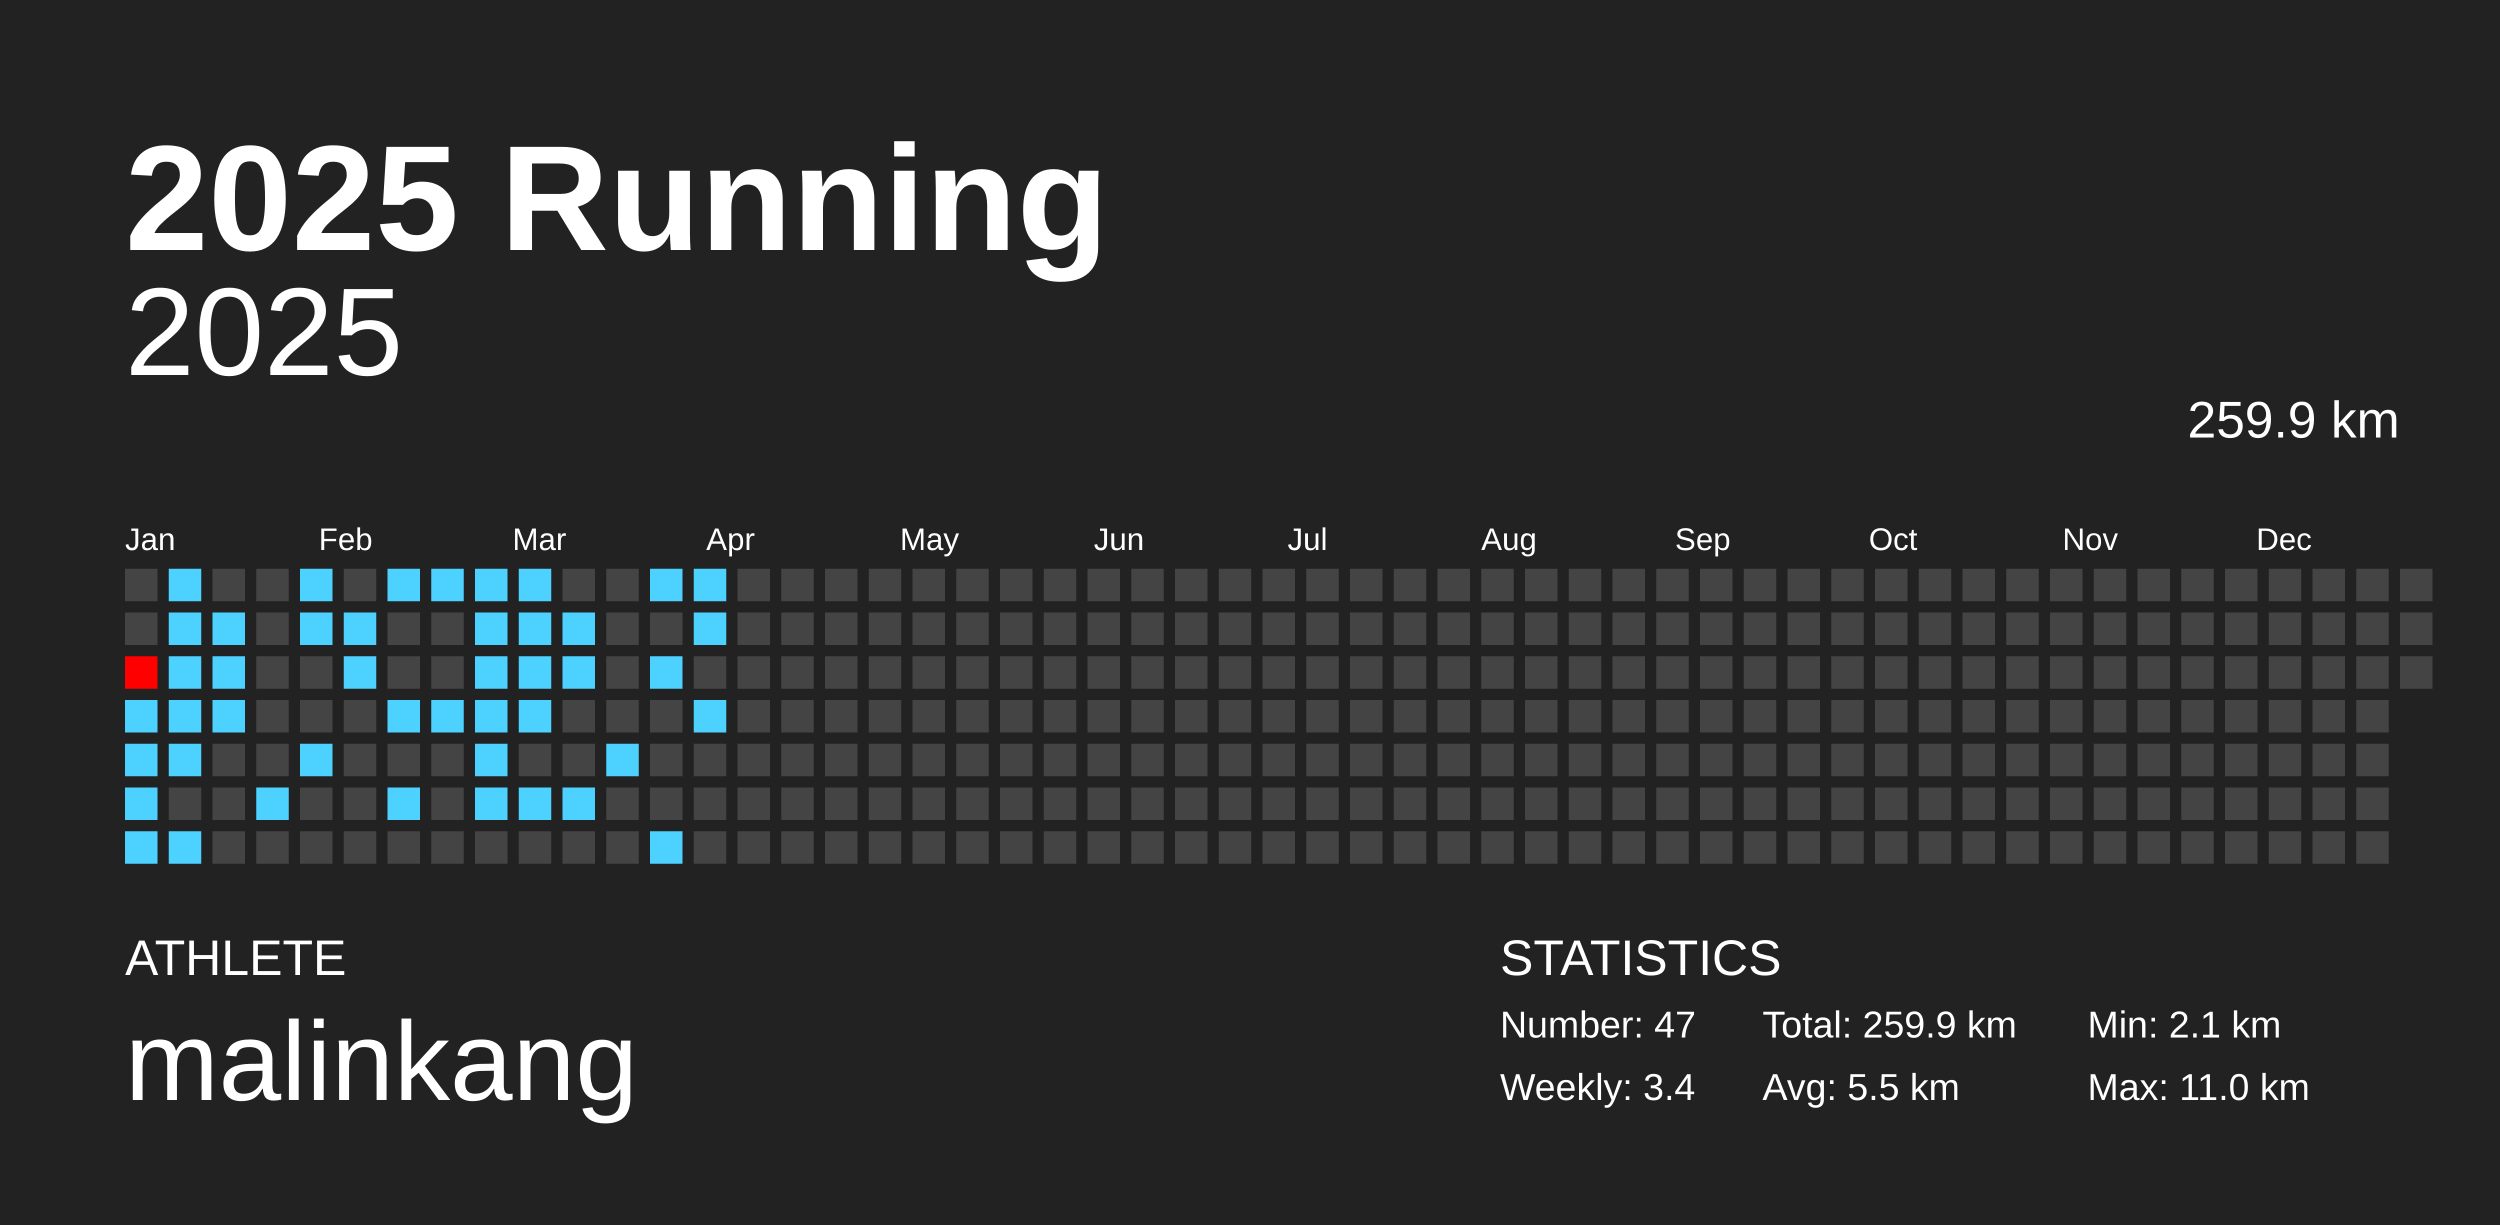
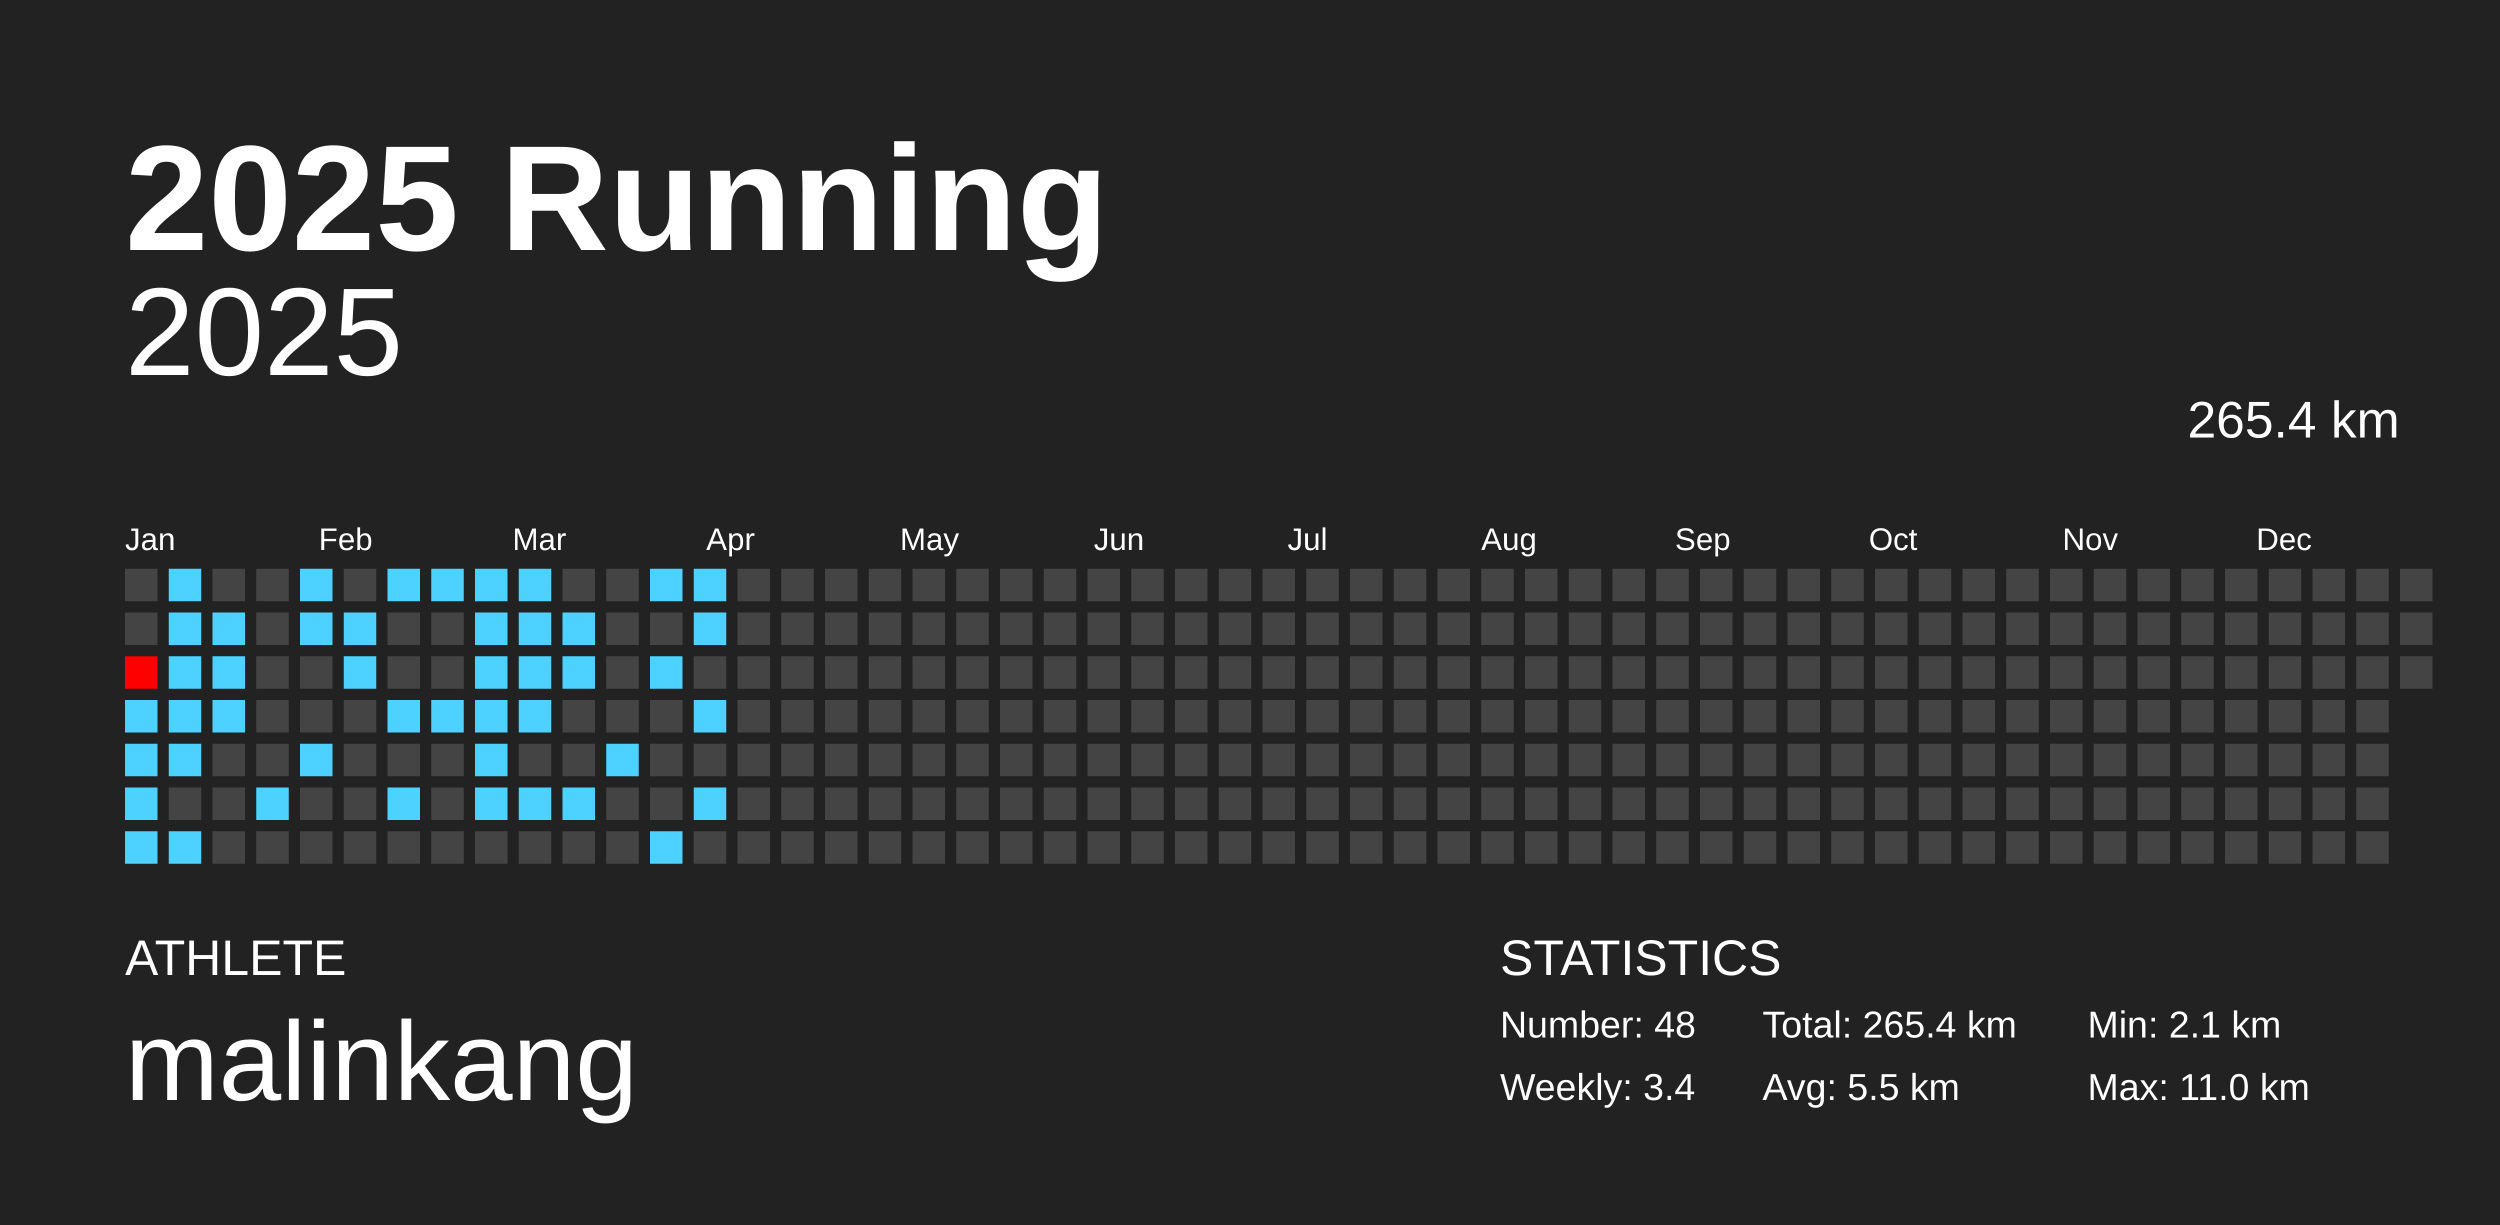
<svg xmlns="http://www.w3.org/2000/svg" baseProfile="full" height="98mm" version="1.1" viewBox="0,0,200,98" width="200mm">
  <defs />
  <rect fill="#222222" height="98" width="200" x="0" y="0" />
  <text fill="#FFFFFF" style="font-size:12px; font-family:Arial; font-weight:bold;" x="10" y="20">2025 Running</text>
  <text fill="#FFFFFF" style="font-size:4px; font-family:Arial" x="10" y="78">ATHLETE</text>
  <text fill="#FFFFFF" style="font-size:9px; font-family:Arial" x="10" y="88">malinkang</text>
  <text fill="#FFFFFF" style="font-size:4px; font-family:Arial" x="120" y="78">STATISTICS</text>
-   <text fill="#FFFFFF" style="font-size:3px; font-family:Arial" x="120" y="83">Number: 47</text>
+   <text fill="#FFFFFF" style="font-size:3px; font-family:Arial" x="120" y="83">Number: 48</text>
  <text fill="#FFFFFF" style="font-size:3px; font-family:Arial" x="120" y="88">Weekly: 3.4</text>
-   <text fill="#FFFFFF" style="font-size:3px; font-family:Arial" x="141" y="83">Total: 259.9 km</text>
+   <text fill="#FFFFFF" style="font-size:3px; font-family:Arial" x="141" y="83">Total: 265.4 km</text>
  <text fill="#FFFFFF" style="font-size:3px; font-family:Arial" x="141" y="88">Avg: 5.5 km</text>
  <text fill="#FFFFFF" style="font-size:3px; font-family:Arial" x="167" y="83">Min: 2.1 km</text>
  <text fill="#FFFFFF" style="font-size:3px; font-family:Arial" x="167" y="88">Max: 11.0 km</text>
  <text alignment-baseline="hanging" fill="#FFFFFF" style="font-size:10.0px; font-family:Arial;" x="10" y="30">2025</text>
-   <text alignment-baseline="hanging" fill="#FFFFFF" style="font-size:4.125px; font-family:Arial;" x="175" y="35">259.9 km</text>
+   <text alignment-baseline="hanging" fill="#FFFFFF" style="font-size:4.125px; font-family:Arial;" x="175" y="35">265.4 km</text>
  <text fill="#FFFFFF" style="font-size:2.5px; font-family:Arial" x="10.0" y="44">Jan</text>
  <text fill="#FFFFFF" style="font-size:2.5px; font-family:Arial" x="25.5" y="44">Feb</text>
  <text fill="#FFFFFF" style="font-size:2.5px; font-family:Arial" x="41.0" y="44">Mar</text>
  <text fill="#FFFFFF" style="font-size:2.5px; font-family:Arial" x="56.5" y="44">Apr</text>
  <text fill="#FFFFFF" style="font-size:2.5px; font-family:Arial" x="72.0" y="44">May</text>
  <text fill="#FFFFFF" style="font-size:2.5px; font-family:Arial" x="87.5" y="44">Jun</text>
  <text fill="#FFFFFF" style="font-size:2.5px; font-family:Arial" x="103.0" y="44">Jul</text>
  <text fill="#FFFFFF" style="font-size:2.5px; font-family:Arial" x="118.5" y="44">Aug</text>
  <text fill="#FFFFFF" style="font-size:2.5px; font-family:Arial" x="134.0" y="44">Sep</text>
  <text fill="#FFFFFF" style="font-size:2.5px; font-family:Arial" x="149.5" y="44">Oct</text>
  <text fill="#FFFFFF" style="font-size:2.5px; font-family:Arial" x="165.0" y="44">Nov</text>
  <text fill="#FFFFFF" style="font-size:2.5px; font-family:Arial" x="180.5" y="44">Dec</text>
  <rect fill="#444444" height="2.6" width="2.6" x="10.0" y="45.5" />
  <rect fill="#444444" height="2.6" width="2.6" x="10.0" y="49.0" />
  <rect fill="#ff0000" height="2.6" width="2.6" x="10.0" y="52.5" />
  <rect fill="#4dd2ff" height="2.6" width="2.6" x="10.0" y="56.0" />
  <rect fill="#4dd2ff" height="2.6" width="2.6" x="10.0" y="59.5" />
  <rect fill="#4dd2ff" height="2.6" width="2.6" x="10.0" y="63.0" />
  <rect fill="#4dd2ff" height="2.6" width="2.6" x="10.0" y="66.5" />
  <rect fill="#4dd2ff" height="2.6" width="2.6" x="13.5" y="45.5" />
  <rect fill="#4dd2ff" height="2.6" width="2.6" x="13.5" y="49.0" />
  <rect fill="#4dd2ff" height="2.6" width="2.6" x="13.5" y="52.5" />
  <rect fill="#4dd2ff" height="2.6" width="2.6" x="13.5" y="56.0" />
  <rect fill="#4dd2ff" height="2.6" width="2.6" x="13.5" y="59.5" />
  <rect fill="#444444" height="2.6" width="2.6" x="13.5" y="63.0" />
  <rect fill="#4dd2ff" height="2.6" width="2.6" x="13.5" y="66.5" />
  <rect fill="#444444" height="2.6" width="2.6" x="17.0" y="45.5" />
  <rect fill="#4dd2ff" height="2.6" width="2.6" x="17.0" y="49.0" />
  <rect fill="#4dd2ff" height="2.6" width="2.6" x="17.0" y="52.5" />
  <rect fill="#4dd2ff" height="2.6" width="2.6" x="17.0" y="56.0" />
  <rect fill="#444444" height="2.6" width="2.6" x="17.0" y="59.5" />
  <rect fill="#444444" height="2.6" width="2.6" x="17.0" y="63.0" />
  <rect fill="#444444" height="2.6" width="2.6" x="17.0" y="66.5" />
  <rect fill="#444444" height="2.6" width="2.6" x="20.5" y="45.5" />
  <rect fill="#444444" height="2.6" width="2.6" x="20.5" y="49.0" />
  <rect fill="#444444" height="2.6" width="2.6" x="20.5" y="52.5" />
  <rect fill="#444444" height="2.6" width="2.6" x="20.5" y="56.0" />
  <rect fill="#444444" height="2.6" width="2.6" x="20.5" y="59.5" />
  <rect fill="#4dd2ff" height="2.6" width="2.6" x="20.5" y="63.0" />
  <rect fill="#444444" height="2.6" width="2.6" x="20.5" y="66.5" />
  <rect fill="#4dd2ff" height="2.6" width="2.6" x="24.0" y="45.5" />
  <rect fill="#4dd2ff" height="2.6" width="2.6" x="24.0" y="49.0" />
  <rect fill="#444444" height="2.6" width="2.6" x="24.0" y="52.5" />
  <rect fill="#444444" height="2.6" width="2.6" x="24.0" y="56.0" />
  <rect fill="#4dd2ff" height="2.6" width="2.6" x="24.0" y="59.5" />
  <rect fill="#444444" height="2.6" width="2.6" x="24.0" y="63.0" />
  <rect fill="#444444" height="2.6" width="2.6" x="24.0" y="66.5" />
  <rect fill="#444444" height="2.6" width="2.6" x="27.5" y="45.5" />
  <rect fill="#4dd2ff" height="2.6" width="2.6" x="27.5" y="49.0" />
  <rect fill="#4dd2ff" height="2.6" width="2.6" x="27.5" y="52.5" />
  <rect fill="#444444" height="2.6" width="2.6" x="27.5" y="56.0" />
  <rect fill="#444444" height="2.6" width="2.6" x="27.5" y="59.5" />
  <rect fill="#444444" height="2.6" width="2.6" x="27.5" y="63.0" />
  <rect fill="#444444" height="2.6" width="2.6" x="27.5" y="66.5" />
  <rect fill="#4dd2ff" height="2.6" width="2.6" x="31.0" y="45.5" />
  <rect fill="#444444" height="2.6" width="2.6" x="31.0" y="49.0" />
  <rect fill="#444444" height="2.6" width="2.6" x="31.0" y="52.5" />
  <rect fill="#4dd2ff" height="2.6" width="2.6" x="31.0" y="56.0" />
  <rect fill="#444444" height="2.6" width="2.6" x="31.0" y="59.5" />
  <rect fill="#4dd2ff" height="2.6" width="2.6" x="31.0" y="63.0" />
  <rect fill="#444444" height="2.6" width="2.6" x="31.0" y="66.5" />
  <rect fill="#4dd2ff" height="2.6" width="2.6" x="34.5" y="45.5" />
  <rect fill="#444444" height="2.6" width="2.6" x="34.5" y="49.0" />
  <rect fill="#444444" height="2.6" width="2.6" x="34.5" y="52.5" />
  <rect fill="#4dd2ff" height="2.6" width="2.6" x="34.5" y="56.0" />
  <rect fill="#444444" height="2.6" width="2.6" x="34.5" y="59.5" />
  <rect fill="#444444" height="2.6" width="2.6" x="34.5" y="63.0" />
  <rect fill="#444444" height="2.6" width="2.6" x="34.5" y="66.5" />
  <rect fill="#4dd2ff" height="2.6" width="2.6" x="38.0" y="45.5" />
  <rect fill="#4dd2ff" height="2.6" width="2.6" x="38.0" y="49.0" />
  <rect fill="#4dd2ff" height="2.6" width="2.6" x="38.0" y="52.5" />
  <rect fill="#4dd2ff" height="2.6" width="2.6" x="38.0" y="56.0" />
  <rect fill="#4dd2ff" height="2.6" width="2.6" x="38.0" y="59.5" />
  <rect fill="#4dd2ff" height="2.6" width="2.6" x="38.0" y="63.0" />
  <rect fill="#444444" height="2.6" width="2.6" x="38.0" y="66.5" />
  <rect fill="#4dd2ff" height="2.6" width="2.6" x="41.5" y="45.5" />
  <rect fill="#4dd2ff" height="2.6" width="2.6" x="41.5" y="49.0" />
  <rect fill="#4dd2ff" height="2.6" width="2.6" x="41.5" y="52.5" />
  <rect fill="#4dd2ff" height="2.6" width="2.6" x="41.5" y="56.0" />
  <rect fill="#444444" height="2.6" width="2.6" x="41.5" y="59.5" />
  <rect fill="#4dd2ff" height="2.6" width="2.6" x="41.5" y="63.0" />
  <rect fill="#444444" height="2.6" width="2.6" x="41.5" y="66.5" />
  <rect fill="#444444" height="2.6" width="2.6" x="45.0" y="45.5" />
  <rect fill="#4dd2ff" height="2.6" width="2.6" x="45.0" y="49.0" />
  <rect fill="#4dd2ff" height="2.6" width="2.6" x="45.0" y="52.5" />
  <rect fill="#444444" height="2.6" width="2.6" x="45.0" y="56.0" />
  <rect fill="#444444" height="2.6" width="2.6" x="45.0" y="59.5" />
  <rect fill="#4dd2ff" height="2.6" width="2.6" x="45.0" y="63.0" />
  <rect fill="#444444" height="2.6" width="2.6" x="45.0" y="66.5" />
  <rect fill="#444444" height="2.6" width="2.6" x="48.5" y="45.5" />
  <rect fill="#444444" height="2.6" width="2.6" x="48.5" y="49.0" />
  <rect fill="#444444" height="2.6" width="2.6" x="48.5" y="52.5" />
  <rect fill="#444444" height="2.6" width="2.6" x="48.5" y="56.0" />
  <rect fill="#4dd2ff" height="2.6" width="2.6" x="48.5" y="59.5" />
  <rect fill="#444444" height="2.6" width="2.6" x="48.5" y="63.0" />
  <rect fill="#444444" height="2.6" width="2.6" x="48.5" y="66.5" />
  <rect fill="#4dd2ff" height="2.6" width="2.6" x="52.0" y="45.5" />
  <rect fill="#444444" height="2.6" width="2.6" x="52.0" y="49.0" />
  <rect fill="#4dd2ff" height="2.6" width="2.6" x="52.0" y="52.5" />
  <rect fill="#444444" height="2.6" width="2.6" x="52.0" y="56.0" />
  <rect fill="#444444" height="2.6" width="2.6" x="52.0" y="59.5" />
  <rect fill="#444444" height="2.6" width="2.6" x="52.0" y="63.0" />
  <rect fill="#4dd2ff" height="2.6" width="2.6" x="52.0" y="66.5" />
  <rect fill="#4dd2ff" height="2.6" width="2.6" x="55.5" y="45.5" />
  <rect fill="#4dd2ff" height="2.6" width="2.6" x="55.5" y="49.0" />
  <rect fill="#444444" height="2.6" width="2.6" x="55.5" y="52.5" />
  <rect fill="#4dd2ff" height="2.6" width="2.6" x="55.5" y="56.0" />
  <rect fill="#444444" height="2.6" width="2.6" x="55.5" y="59.5" />
-   <rect fill="#444444" height="2.6" width="2.6" x="55.5" y="63.0" />
+   <rect fill="#4dd2ff" height="2.6" width="2.6" x="55.5" y="63.0" />
  <rect fill="#444444" height="2.6" width="2.6" x="55.5" y="66.5" />
  <rect fill="#444444" height="2.6" width="2.6" x="59.0" y="45.5" />
  <rect fill="#444444" height="2.6" width="2.6" x="59.0" y="49.0" />
  <rect fill="#444444" height="2.6" width="2.6" x="59.0" y="52.5" />
  <rect fill="#444444" height="2.6" width="2.6" x="59.0" y="56.0" />
  <rect fill="#444444" height="2.6" width="2.6" x="59.0" y="59.5" />
  <rect fill="#444444" height="2.6" width="2.6" x="59.0" y="63.0" />
  <rect fill="#444444" height="2.6" width="2.6" x="59.0" y="66.5" />
  <rect fill="#444444" height="2.6" width="2.6" x="62.5" y="45.5" />
  <rect fill="#444444" height="2.6" width="2.6" x="62.5" y="49.0" />
  <rect fill="#444444" height="2.6" width="2.6" x="62.5" y="52.5" />
  <rect fill="#444444" height="2.6" width="2.6" x="62.5" y="56.0" />
  <rect fill="#444444" height="2.6" width="2.6" x="62.5" y="59.5" />
  <rect fill="#444444" height="2.6" width="2.6" x="62.5" y="63.0" />
  <rect fill="#444444" height="2.6" width="2.6" x="62.5" y="66.5" />
  <rect fill="#444444" height="2.6" width="2.6" x="66.0" y="45.5" />
  <rect fill="#444444" height="2.6" width="2.6" x="66.0" y="49.0" />
  <rect fill="#444444" height="2.6" width="2.6" x="66.0" y="52.5" />
  <rect fill="#444444" height="2.6" width="2.6" x="66.0" y="56.0" />
  <rect fill="#444444" height="2.6" width="2.6" x="66.0" y="59.5" />
  <rect fill="#444444" height="2.6" width="2.6" x="66.0" y="63.0" />
  <rect fill="#444444" height="2.6" width="2.6" x="66.0" y="66.5" />
  <rect fill="#444444" height="2.6" width="2.6" x="69.5" y="45.5" />
  <rect fill="#444444" height="2.6" width="2.6" x="69.5" y="49.0" />
  <rect fill="#444444" height="2.6" width="2.6" x="69.5" y="52.5" />
  <rect fill="#444444" height="2.6" width="2.6" x="69.5" y="56.0" />
  <rect fill="#444444" height="2.6" width="2.6" x="69.5" y="59.5" />
  <rect fill="#444444" height="2.6" width="2.6" x="69.5" y="63.0" />
  <rect fill="#444444" height="2.6" width="2.6" x="69.5" y="66.5" />
  <rect fill="#444444" height="2.6" width="2.6" x="73.0" y="45.5" />
  <rect fill="#444444" height="2.6" width="2.6" x="73.0" y="49.0" />
  <rect fill="#444444" height="2.6" width="2.6" x="73.0" y="52.5" />
  <rect fill="#444444" height="2.6" width="2.6" x="73.0" y="56.0" />
  <rect fill="#444444" height="2.6" width="2.6" x="73.0" y="59.5" />
  <rect fill="#444444" height="2.6" width="2.6" x="73.0" y="63.0" />
  <rect fill="#444444" height="2.6" width="2.6" x="73.0" y="66.5" />
  <rect fill="#444444" height="2.6" width="2.6" x="76.5" y="45.5" />
  <rect fill="#444444" height="2.6" width="2.6" x="76.5" y="49.0" />
  <rect fill="#444444" height="2.6" width="2.6" x="76.5" y="52.5" />
  <rect fill="#444444" height="2.6" width="2.6" x="76.5" y="56.0" />
  <rect fill="#444444" height="2.6" width="2.6" x="76.5" y="59.5" />
  <rect fill="#444444" height="2.6" width="2.6" x="76.5" y="63.0" />
  <rect fill="#444444" height="2.6" width="2.6" x="76.5" y="66.5" />
  <rect fill="#444444" height="2.6" width="2.6" x="80.0" y="45.5" />
  <rect fill="#444444" height="2.6" width="2.6" x="80.0" y="49.0" />
  <rect fill="#444444" height="2.6" width="2.6" x="80.0" y="52.5" />
  <rect fill="#444444" height="2.6" width="2.6" x="80.0" y="56.0" />
  <rect fill="#444444" height="2.6" width="2.6" x="80.0" y="59.5" />
  <rect fill="#444444" height="2.6" width="2.6" x="80.0" y="63.0" />
  <rect fill="#444444" height="2.6" width="2.6" x="80.0" y="66.5" />
  <rect fill="#444444" height="2.6" width="2.6" x="83.5" y="45.5" />
  <rect fill="#444444" height="2.6" width="2.6" x="83.5" y="49.0" />
  <rect fill="#444444" height="2.6" width="2.6" x="83.5" y="52.5" />
  <rect fill="#444444" height="2.6" width="2.6" x="83.5" y="56.0" />
  <rect fill="#444444" height="2.6" width="2.6" x="83.5" y="59.5" />
  <rect fill="#444444" height="2.6" width="2.6" x="83.5" y="63.0" />
  <rect fill="#444444" height="2.6" width="2.6" x="83.5" y="66.5" />
  <rect fill="#444444" height="2.6" width="2.6" x="87.0" y="45.5" />
  <rect fill="#444444" height="2.6" width="2.6" x="87.0" y="49.0" />
  <rect fill="#444444" height="2.6" width="2.6" x="87.0" y="52.5" />
  <rect fill="#444444" height="2.6" width="2.6" x="87.0" y="56.0" />
  <rect fill="#444444" height="2.6" width="2.6" x="87.0" y="59.5" />
  <rect fill="#444444" height="2.6" width="2.6" x="87.0" y="63.0" />
  <rect fill="#444444" height="2.6" width="2.6" x="87.0" y="66.5" />
  <rect fill="#444444" height="2.6" width="2.6" x="90.5" y="45.5" />
  <rect fill="#444444" height="2.6" width="2.6" x="90.5" y="49.0" />
  <rect fill="#444444" height="2.6" width="2.6" x="90.5" y="52.5" />
  <rect fill="#444444" height="2.6" width="2.6" x="90.5" y="56.0" />
  <rect fill="#444444" height="2.6" width="2.6" x="90.5" y="59.5" />
  <rect fill="#444444" height="2.6" width="2.6" x="90.5" y="63.0" />
  <rect fill="#444444" height="2.6" width="2.6" x="90.5" y="66.5" />
  <rect fill="#444444" height="2.6" width="2.6" x="94.0" y="45.5" />
  <rect fill="#444444" height="2.6" width="2.6" x="94.0" y="49.0" />
  <rect fill="#444444" height="2.6" width="2.6" x="94.0" y="52.5" />
  <rect fill="#444444" height="2.6" width="2.6" x="94.0" y="56.0" />
  <rect fill="#444444" height="2.6" width="2.6" x="94.0" y="59.5" />
  <rect fill="#444444" height="2.6" width="2.6" x="94.0" y="63.0" />
  <rect fill="#444444" height="2.6" width="2.6" x="94.0" y="66.5" />
  <rect fill="#444444" height="2.6" width="2.6" x="97.5" y="45.5" />
  <rect fill="#444444" height="2.6" width="2.6" x="97.5" y="49.0" />
  <rect fill="#444444" height="2.6" width="2.6" x="97.5" y="52.5" />
  <rect fill="#444444" height="2.6" width="2.6" x="97.5" y="56.0" />
  <rect fill="#444444" height="2.6" width="2.6" x="97.5" y="59.5" />
  <rect fill="#444444" height="2.6" width="2.6" x="97.5" y="63.0" />
  <rect fill="#444444" height="2.6" width="2.6" x="97.5" y="66.5" />
  <rect fill="#444444" height="2.6" width="2.6" x="101.0" y="45.5" />
  <rect fill="#444444" height="2.6" width="2.6" x="101.0" y="49.0" />
  <rect fill="#444444" height="2.6" width="2.6" x="101.0" y="52.5" />
  <rect fill="#444444" height="2.6" width="2.6" x="101.0" y="56.0" />
  <rect fill="#444444" height="2.6" width="2.6" x="101.0" y="59.5" />
  <rect fill="#444444" height="2.6" width="2.6" x="101.0" y="63.0" />
  <rect fill="#444444" height="2.6" width="2.6" x="101.0" y="66.5" />
  <rect fill="#444444" height="2.6" width="2.6" x="104.5" y="45.5" />
  <rect fill="#444444" height="2.6" width="2.6" x="104.5" y="49.0" />
  <rect fill="#444444" height="2.6" width="2.6" x="104.5" y="52.5" />
  <rect fill="#444444" height="2.6" width="2.6" x="104.5" y="56.0" />
  <rect fill="#444444" height="2.6" width="2.6" x="104.5" y="59.5" />
  <rect fill="#444444" height="2.6" width="2.6" x="104.5" y="63.0" />
  <rect fill="#444444" height="2.6" width="2.6" x="104.5" y="66.5" />
  <rect fill="#444444" height="2.6" width="2.6" x="108.0" y="45.5" />
  <rect fill="#444444" height="2.6" width="2.6" x="108.0" y="49.0" />
  <rect fill="#444444" height="2.6" width="2.6" x="108.0" y="52.5" />
  <rect fill="#444444" height="2.6" width="2.6" x="108.0" y="56.0" />
  <rect fill="#444444" height="2.6" width="2.6" x="108.0" y="59.5" />
  <rect fill="#444444" height="2.6" width="2.6" x="108.0" y="63.0" />
  <rect fill="#444444" height="2.6" width="2.6" x="108.0" y="66.5" />
  <rect fill="#444444" height="2.6" width="2.6" x="111.5" y="45.5" />
  <rect fill="#444444" height="2.6" width="2.6" x="111.5" y="49.0" />
  <rect fill="#444444" height="2.6" width="2.6" x="111.5" y="52.5" />
  <rect fill="#444444" height="2.6" width="2.6" x="111.5" y="56.0" />
  <rect fill="#444444" height="2.6" width="2.6" x="111.5" y="59.5" />
  <rect fill="#444444" height="2.6" width="2.6" x="111.5" y="63.0" />
  <rect fill="#444444" height="2.6" width="2.6" x="111.5" y="66.5" />
  <rect fill="#444444" height="2.6" width="2.6" x="115.0" y="45.5" />
  <rect fill="#444444" height="2.6" width="2.6" x="115.0" y="49.0" />
  <rect fill="#444444" height="2.6" width="2.6" x="115.0" y="52.5" />
  <rect fill="#444444" height="2.6" width="2.6" x="115.0" y="56.0" />
  <rect fill="#444444" height="2.6" width="2.6" x="115.0" y="59.5" />
  <rect fill="#444444" height="2.6" width="2.6" x="115.0" y="63.0" />
  <rect fill="#444444" height="2.6" width="2.6" x="115.0" y="66.5" />
  <rect fill="#444444" height="2.6" width="2.6" x="118.5" y="45.5" />
  <rect fill="#444444" height="2.6" width="2.6" x="118.5" y="49.0" />
  <rect fill="#444444" height="2.6" width="2.6" x="118.5" y="52.5" />
  <rect fill="#444444" height="2.6" width="2.6" x="118.5" y="56.0" />
  <rect fill="#444444" height="2.6" width="2.6" x="118.5" y="59.5" />
  <rect fill="#444444" height="2.6" width="2.6" x="118.5" y="63.0" />
  <rect fill="#444444" height="2.6" width="2.6" x="118.5" y="66.5" />
  <rect fill="#444444" height="2.6" width="2.6" x="122.0" y="45.5" />
  <rect fill="#444444" height="2.6" width="2.6" x="122.0" y="49.0" />
  <rect fill="#444444" height="2.6" width="2.6" x="122.0" y="52.5" />
  <rect fill="#444444" height="2.6" width="2.6" x="122.0" y="56.0" />
  <rect fill="#444444" height="2.6" width="2.6" x="122.0" y="59.5" />
  <rect fill="#444444" height="2.6" width="2.6" x="122.0" y="63.0" />
  <rect fill="#444444" height="2.6" width="2.6" x="122.0" y="66.5" />
  <rect fill="#444444" height="2.6" width="2.6" x="125.5" y="45.5" />
  <rect fill="#444444" height="2.6" width="2.6" x="125.5" y="49.0" />
  <rect fill="#444444" height="2.6" width="2.6" x="125.5" y="52.5" />
  <rect fill="#444444" height="2.6" width="2.6" x="125.5" y="56.0" />
  <rect fill="#444444" height="2.6" width="2.6" x="125.5" y="59.5" />
  <rect fill="#444444" height="2.6" width="2.6" x="125.5" y="63.0" />
  <rect fill="#444444" height="2.6" width="2.6" x="125.5" y="66.5" />
  <rect fill="#444444" height="2.6" width="2.6" x="129.0" y="45.5" />
  <rect fill="#444444" height="2.6" width="2.6" x="129.0" y="49.0" />
  <rect fill="#444444" height="2.6" width="2.6" x="129.0" y="52.5" />
  <rect fill="#444444" height="2.6" width="2.6" x="129.0" y="56.0" />
  <rect fill="#444444" height="2.6" width="2.6" x="129.0" y="59.5" />
  <rect fill="#444444" height="2.6" width="2.6" x="129.0" y="63.0" />
  <rect fill="#444444" height="2.6" width="2.6" x="129.0" y="66.5" />
  <rect fill="#444444" height="2.6" width="2.6" x="132.5" y="45.5" />
  <rect fill="#444444" height="2.6" width="2.6" x="132.5" y="49.0" />
  <rect fill="#444444" height="2.6" width="2.6" x="132.5" y="52.5" />
  <rect fill="#444444" height="2.6" width="2.6" x="132.5" y="56.0" />
  <rect fill="#444444" height="2.6" width="2.6" x="132.5" y="59.5" />
  <rect fill="#444444" height="2.6" width="2.6" x="132.5" y="63.0" />
  <rect fill="#444444" height="2.6" width="2.6" x="132.5" y="66.5" />
  <rect fill="#444444" height="2.6" width="2.6" x="136.0" y="45.5" />
  <rect fill="#444444" height="2.6" width="2.6" x="136.0" y="49.0" />
  <rect fill="#444444" height="2.6" width="2.6" x="136.0" y="52.5" />
  <rect fill="#444444" height="2.6" width="2.6" x="136.0" y="56.0" />
  <rect fill="#444444" height="2.6" width="2.6" x="136.0" y="59.5" />
  <rect fill="#444444" height="2.6" width="2.6" x="136.0" y="63.0" />
  <rect fill="#444444" height="2.6" width="2.6" x="136.0" y="66.5" />
  <rect fill="#444444" height="2.6" width="2.6" x="139.5" y="45.5" />
  <rect fill="#444444" height="2.6" width="2.6" x="139.5" y="49.0" />
  <rect fill="#444444" height="2.6" width="2.6" x="139.5" y="52.5" />
  <rect fill="#444444" height="2.6" width="2.6" x="139.5" y="56.0" />
  <rect fill="#444444" height="2.6" width="2.6" x="139.5" y="59.5" />
  <rect fill="#444444" height="2.6" width="2.6" x="139.5" y="63.0" />
  <rect fill="#444444" height="2.6" width="2.6" x="139.5" y="66.5" />
  <rect fill="#444444" height="2.6" width="2.6" x="143.0" y="45.5" />
  <rect fill="#444444" height="2.6" width="2.6" x="143.0" y="49.0" />
  <rect fill="#444444" height="2.6" width="2.6" x="143.0" y="52.5" />
  <rect fill="#444444" height="2.6" width="2.6" x="143.0" y="56.0" />
  <rect fill="#444444" height="2.6" width="2.6" x="143.0" y="59.5" />
  <rect fill="#444444" height="2.6" width="2.6" x="143.0" y="63.0" />
  <rect fill="#444444" height="2.6" width="2.6" x="143.0" y="66.5" />
  <rect fill="#444444" height="2.6" width="2.6" x="146.5" y="45.5" />
  <rect fill="#444444" height="2.6" width="2.6" x="146.5" y="49.0" />
  <rect fill="#444444" height="2.6" width="2.6" x="146.5" y="52.5" />
  <rect fill="#444444" height="2.6" width="2.6" x="146.5" y="56.0" />
  <rect fill="#444444" height="2.6" width="2.6" x="146.5" y="59.5" />
  <rect fill="#444444" height="2.6" width="2.6" x="146.5" y="63.0" />
  <rect fill="#444444" height="2.6" width="2.6" x="146.5" y="66.5" />
  <rect fill="#444444" height="2.6" width="2.6" x="150.0" y="45.5" />
  <rect fill="#444444" height="2.6" width="2.6" x="150.0" y="49.0" />
  <rect fill="#444444" height="2.6" width="2.6" x="150.0" y="52.5" />
  <rect fill="#444444" height="2.6" width="2.6" x="150.0" y="56.0" />
  <rect fill="#444444" height="2.6" width="2.6" x="150.0" y="59.5" />
  <rect fill="#444444" height="2.6" width="2.6" x="150.0" y="63.0" />
  <rect fill="#444444" height="2.6" width="2.6" x="150.0" y="66.5" />
  <rect fill="#444444" height="2.6" width="2.6" x="153.5" y="45.5" />
  <rect fill="#444444" height="2.6" width="2.6" x="153.5" y="49.0" />
  <rect fill="#444444" height="2.6" width="2.6" x="153.5" y="52.5" />
  <rect fill="#444444" height="2.6" width="2.6" x="153.5" y="56.0" />
  <rect fill="#444444" height="2.6" width="2.6" x="153.5" y="59.5" />
  <rect fill="#444444" height="2.6" width="2.6" x="153.5" y="63.0" />
  <rect fill="#444444" height="2.6" width="2.6" x="153.5" y="66.5" />
  <rect fill="#444444" height="2.6" width="2.6" x="157.0" y="45.5" />
  <rect fill="#444444" height="2.6" width="2.6" x="157.0" y="49.0" />
  <rect fill="#444444" height="2.6" width="2.6" x="157.0" y="52.5" />
  <rect fill="#444444" height="2.6" width="2.6" x="157.0" y="56.0" />
  <rect fill="#444444" height="2.6" width="2.6" x="157.0" y="59.5" />
  <rect fill="#444444" height="2.6" width="2.6" x="157.0" y="63.0" />
  <rect fill="#444444" height="2.6" width="2.6" x="157.0" y="66.5" />
  <rect fill="#444444" height="2.6" width="2.6" x="160.5" y="45.5" />
  <rect fill="#444444" height="2.6" width="2.6" x="160.5" y="49.0" />
  <rect fill="#444444" height="2.6" width="2.6" x="160.5" y="52.5" />
  <rect fill="#444444" height="2.6" width="2.6" x="160.5" y="56.0" />
  <rect fill="#444444" height="2.6" width="2.6" x="160.5" y="59.5" />
  <rect fill="#444444" height="2.6" width="2.6" x="160.5" y="63.0" />
  <rect fill="#444444" height="2.6" width="2.6" x="160.5" y="66.5" />
  <rect fill="#444444" height="2.6" width="2.6" x="164.0" y="45.5" />
  <rect fill="#444444" height="2.6" width="2.6" x="164.0" y="49.0" />
  <rect fill="#444444" height="2.6" width="2.6" x="164.0" y="52.5" />
  <rect fill="#444444" height="2.6" width="2.6" x="164.0" y="56.0" />
  <rect fill="#444444" height="2.6" width="2.6" x="164.0" y="59.5" />
  <rect fill="#444444" height="2.6" width="2.6" x="164.0" y="63.0" />
  <rect fill="#444444" height="2.6" width="2.6" x="164.0" y="66.5" />
  <rect fill="#444444" height="2.6" width="2.6" x="167.5" y="45.5" />
  <rect fill="#444444" height="2.6" width="2.6" x="167.5" y="49.0" />
  <rect fill="#444444" height="2.6" width="2.6" x="167.5" y="52.5" />
  <rect fill="#444444" height="2.6" width="2.6" x="167.5" y="56.0" />
  <rect fill="#444444" height="2.6" width="2.6" x="167.5" y="59.5" />
  <rect fill="#444444" height="2.6" width="2.6" x="167.5" y="63.0" />
  <rect fill="#444444" height="2.6" width="2.6" x="167.5" y="66.5" />
  <rect fill="#444444" height="2.6" width="2.6" x="171.0" y="45.5" />
  <rect fill="#444444" height="2.6" width="2.6" x="171.0" y="49.0" />
  <rect fill="#444444" height="2.6" width="2.6" x="171.0" y="52.5" />
  <rect fill="#444444" height="2.6" width="2.6" x="171.0" y="56.0" />
  <rect fill="#444444" height="2.6" width="2.6" x="171.0" y="59.5" />
  <rect fill="#444444" height="2.6" width="2.6" x="171.0" y="63.0" />
  <rect fill="#444444" height="2.6" width="2.6" x="171.0" y="66.5" />
  <rect fill="#444444" height="2.6" width="2.6" x="174.5" y="45.5" />
  <rect fill="#444444" height="2.6" width="2.6" x="174.5" y="49.0" />
  <rect fill="#444444" height="2.6" width="2.6" x="174.5" y="52.5" />
  <rect fill="#444444" height="2.6" width="2.6" x="174.5" y="56.0" />
  <rect fill="#444444" height="2.6" width="2.6" x="174.5" y="59.5" />
  <rect fill="#444444" height="2.6" width="2.6" x="174.5" y="63.0" />
  <rect fill="#444444" height="2.6" width="2.6" x="174.5" y="66.5" />
  <rect fill="#444444" height="2.6" width="2.6" x="178.0" y="45.5" />
  <rect fill="#444444" height="2.6" width="2.6" x="178.0" y="49.0" />
  <rect fill="#444444" height="2.6" width="2.6" x="178.0" y="52.5" />
  <rect fill="#444444" height="2.6" width="2.6" x="178.0" y="56.0" />
  <rect fill="#444444" height="2.6" width="2.6" x="178.0" y="59.5" />
  <rect fill="#444444" height="2.6" width="2.6" x="178.0" y="63.0" />
  <rect fill="#444444" height="2.6" width="2.6" x="178.0" y="66.5" />
  <rect fill="#444444" height="2.6" width="2.6" x="181.5" y="45.5" />
  <rect fill="#444444" height="2.6" width="2.6" x="181.5" y="49.0" />
  <rect fill="#444444" height="2.6" width="2.6" x="181.5" y="52.5" />
  <rect fill="#444444" height="2.6" width="2.6" x="181.5" y="56.0" />
  <rect fill="#444444" height="2.6" width="2.6" x="181.5" y="59.5" />
  <rect fill="#444444" height="2.6" width="2.6" x="181.5" y="63.0" />
  <rect fill="#444444" height="2.6" width="2.6" x="181.5" y="66.5" />
  <rect fill="#444444" height="2.6" width="2.6" x="185.0" y="45.5" />
  <rect fill="#444444" height="2.6" width="2.6" x="185.0" y="49.0" />
  <rect fill="#444444" height="2.6" width="2.6" x="185.0" y="52.5" />
  <rect fill="#444444" height="2.6" width="2.6" x="185.0" y="56.0" />
  <rect fill="#444444" height="2.6" width="2.6" x="185.0" y="59.5" />
  <rect fill="#444444" height="2.6" width="2.6" x="185.0" y="63.0" />
  <rect fill="#444444" height="2.6" width="2.6" x="185.0" y="66.5" />
  <rect fill="#444444" height="2.6" width="2.6" x="188.5" y="45.5" />
  <rect fill="#444444" height="2.6" width="2.6" x="188.5" y="49.0" />
  <rect fill="#444444" height="2.6" width="2.6" x="188.5" y="52.5" />
  <rect fill="#444444" height="2.6" width="2.6" x="188.5" y="56.0" />
  <rect fill="#444444" height="2.6" width="2.6" x="188.5" y="59.5" />
  <rect fill="#444444" height="2.6" width="2.6" x="188.5" y="63.0" />
  <rect fill="#444444" height="2.6" width="2.6" x="188.5" y="66.5" />
  <rect fill="#444444" height="2.6" width="2.6" x="192.0" y="45.5" />
  <rect fill="#444444" height="2.6" width="2.6" x="192.0" y="49.0" />
  <rect fill="#444444" height="2.6" width="2.6" x="192.0" y="52.5" />
</svg>
